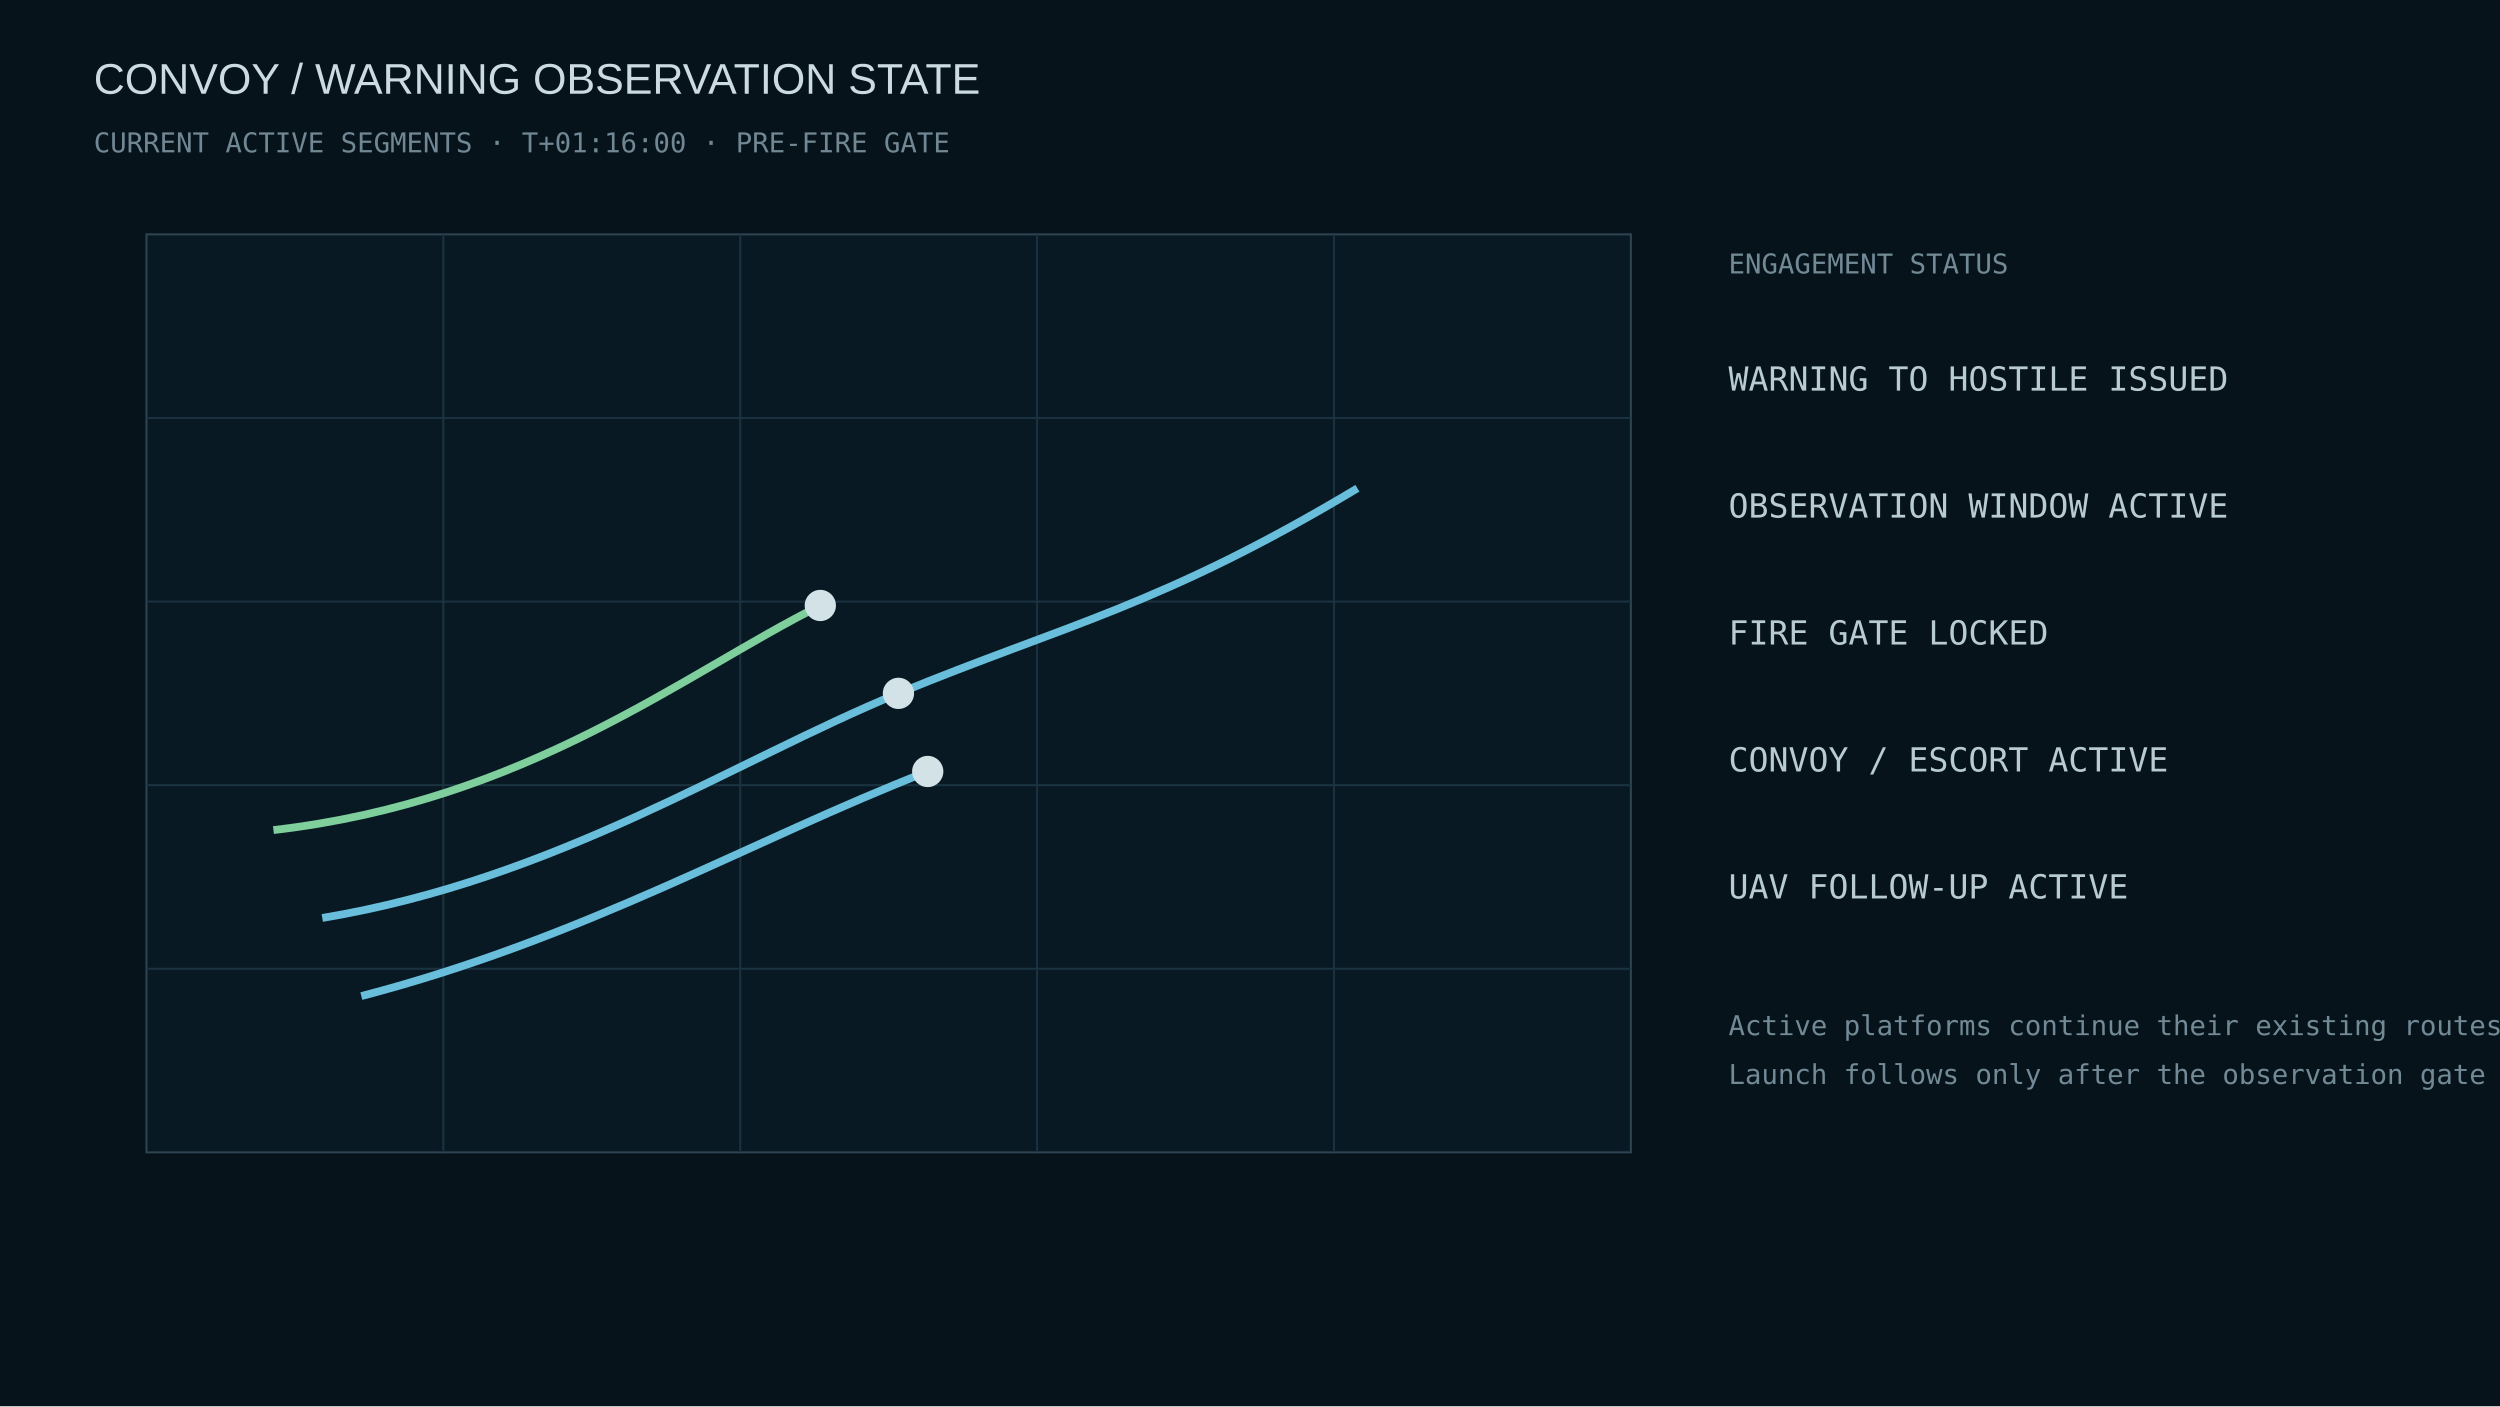
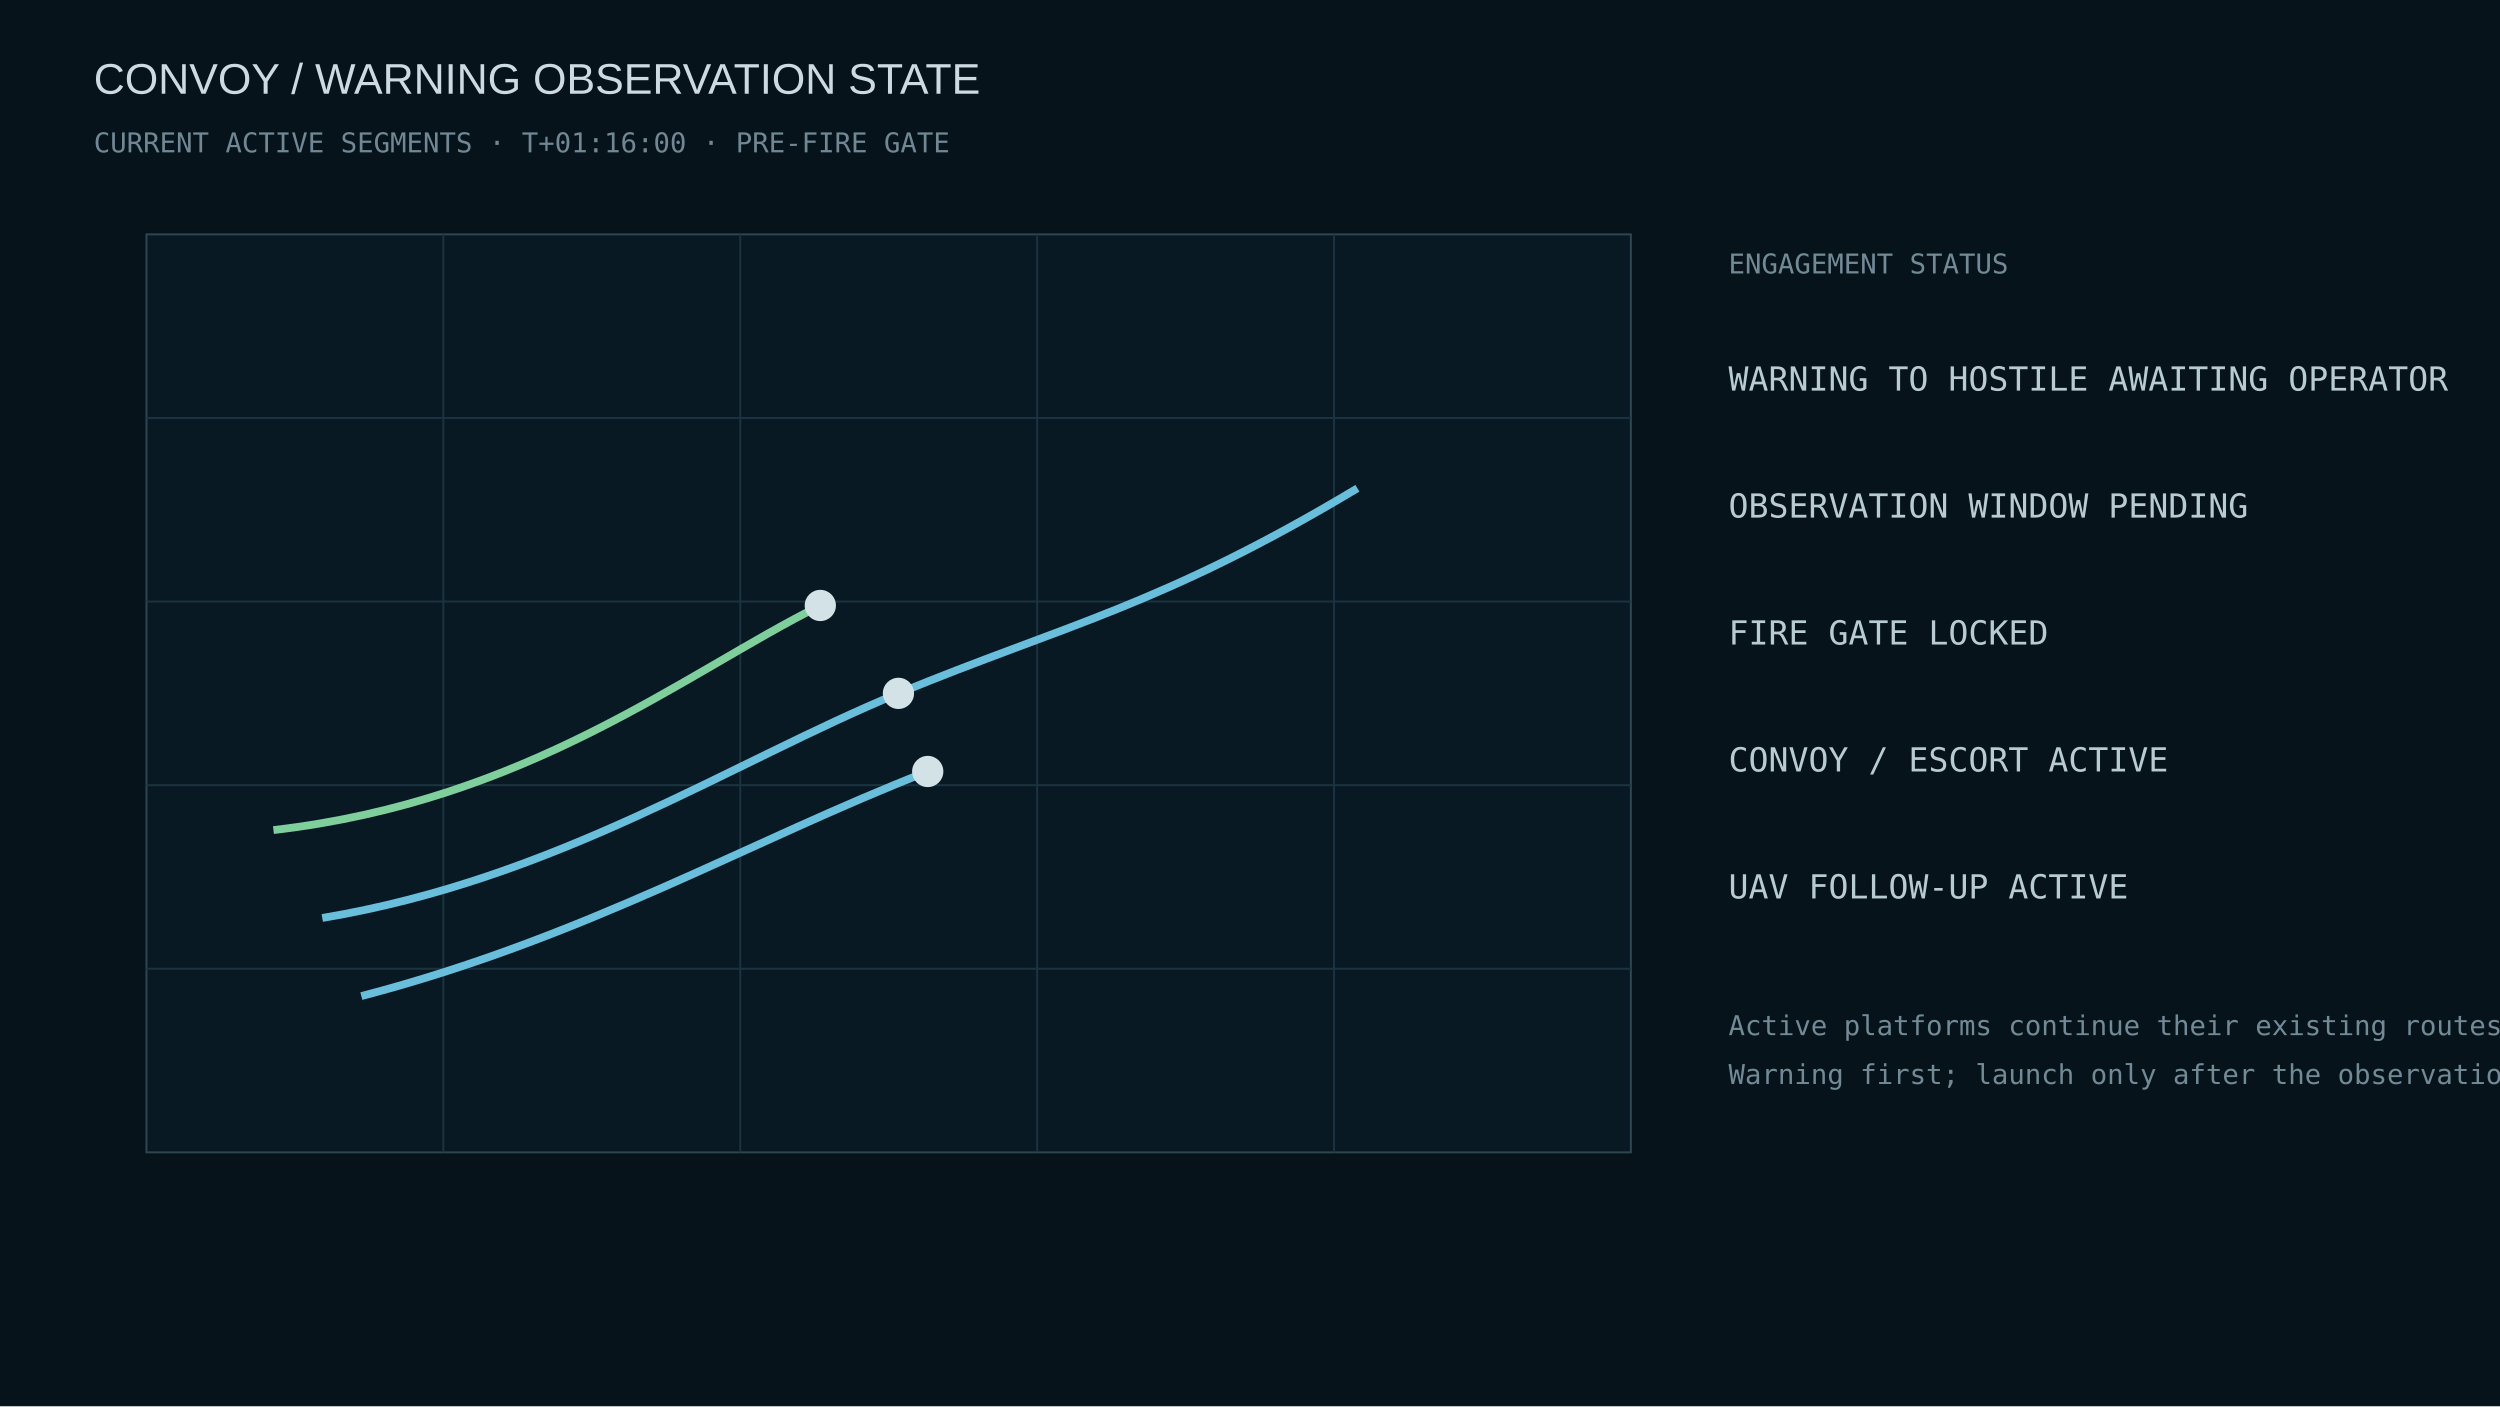
<svg xmlns="http://www.w3.org/2000/svg" viewBox="0 0 1280 720">
  <rect width="1280" height="720" fill="#07131b" />
  <text x="48" y="48" fill="#cbdbe1" font-family="Arial" font-size="22">CONVOY / WARNING OBSERVATION STATE</text>
  <text x="48" y="78" fill="#718894" font-family="monospace" font-size="14">CURRENT ACTIVE SEGMENTS · T+01:16:00 · PRE-FIRE GATE</text>
  <g transform="translate(75 120)">
    <rect width="760" height="470" fill="#081923" stroke="#2e4652" />
    <g stroke="#1b3340">
      <path d="M0 94h760M0 188h760M0 282h760M0 376h760M152 0v470M304 0v470M456 0v470M608 0v470" />
    </g>
    <path d="M90 350C210 330 300 270 385 235S520 190 620 130" fill="none" stroke="#68bedb" stroke-width="4" />
    <path d="M110 390C225 360 310 310 400 275" fill="none" stroke="#68bedb" stroke-width="4" />
    <path d="M65 305C195 290 275 225 345 190" fill="none" stroke="#7fcf9d" stroke-width="4" />
    <g fill="#d3e2e7">
      <circle cx="385" cy="235" r="8" />
      <circle cx="400" cy="275" r="8" />
      <circle cx="345" cy="190" r="8" />
    </g>
  </g>
  <g transform="translate(885 140)" font-family="monospace">
    <text fill="#728a96" font-size="14">ENGAGEMENT STATUS</text>
    <g fill="#b9cbd2" font-size="17">
-       <text y="60">WARNING TO HOSTILE   ISSUED</text>
-       <text y="125">OBSERVATION WINDOW   ACTIVE</text>
+       <text y="60">WARNING TO HOSTILE   AWAITING OPERATOR</text>
+       <text y="125">OBSERVATION WINDOW   PENDING</text>
      <text y="190">FIRE GATE            LOCKED</text>
      <text y="255">CONVOY / ESCORT      ACTIVE</text>
      <text y="320">UAV FOLLOW-UP        ACTIVE</text>
    </g>
    <text y="390" fill="#728a96" font-size="14">Active platforms continue their existing routes.</text>
-     <text y="415" fill="#728a96" font-size="14">Launch follows only after the observation gate opens.</text>
+     <text y="415" fill="#728a96" font-size="14">Warning first; launch only after the observation gate opens.</text>
  </g>
</svg>
